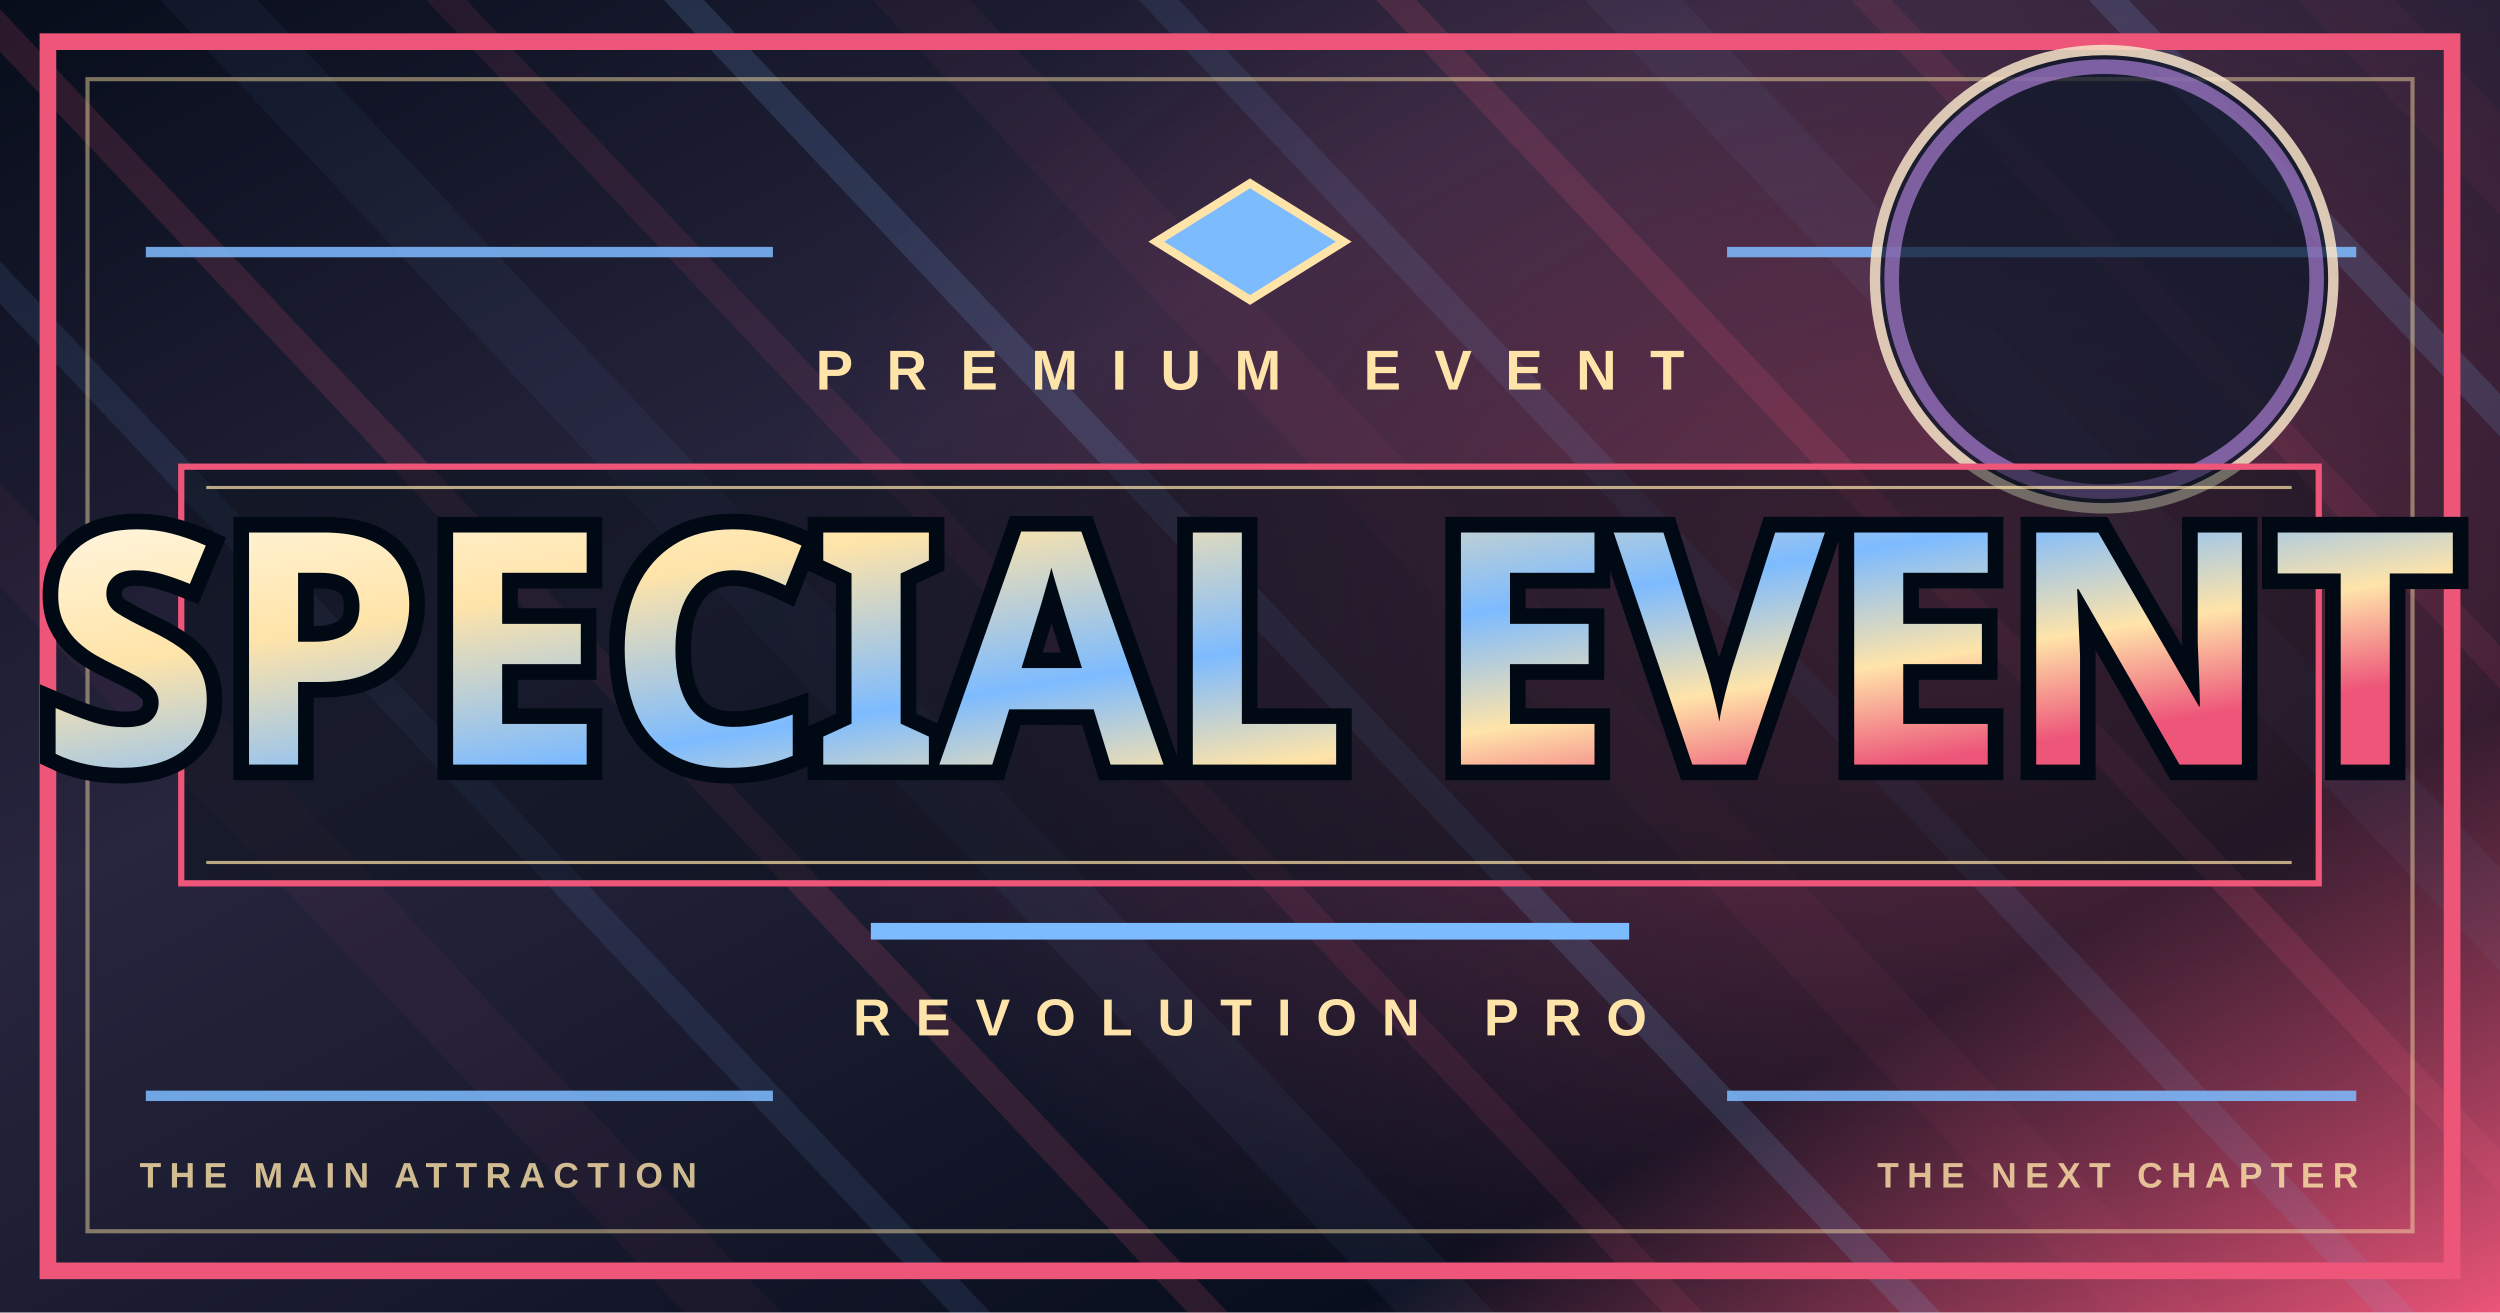
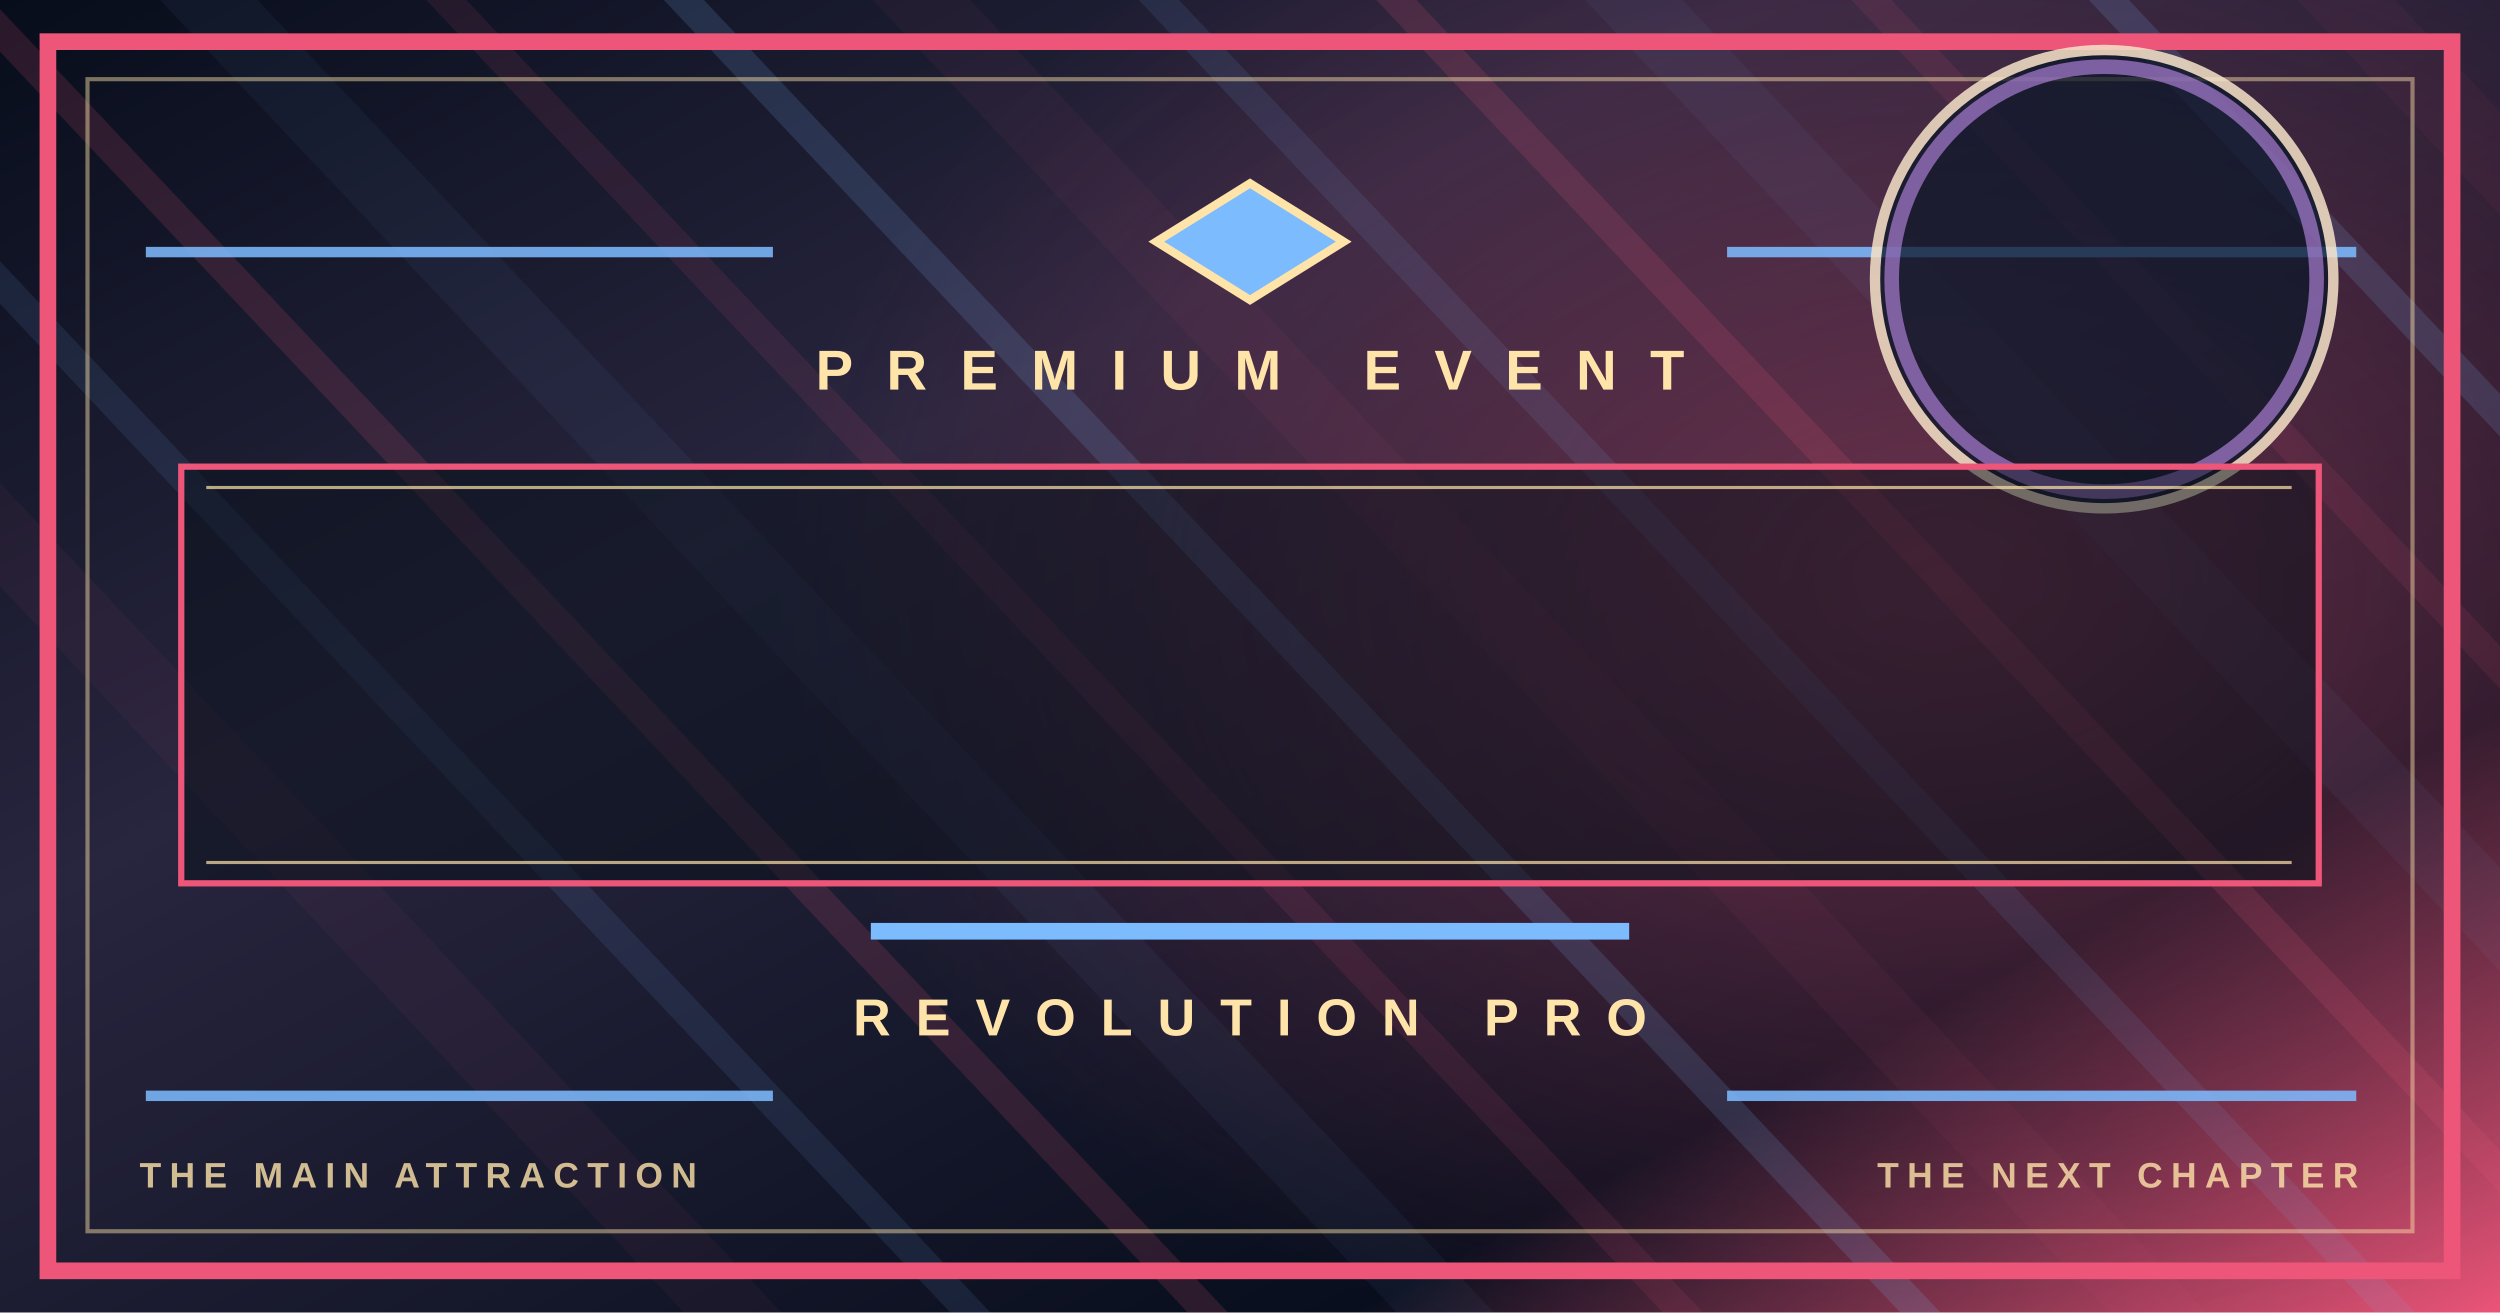
<svg xmlns="http://www.w3.org/2000/svg" width="1200" height="630" viewBox="0 0 1200 630" role="img" aria-label="SPECIAL EVENT event art">
  <defs>
    <linearGradient id="sky" x1="0" y1="0" x2="1" y2="1">
      <stop stop-color="#070d1b" />
      <stop offset=".35" stop-color="#28253e" />
      <stop offset=".77" stop-color="#080e1d" />
      <stop offset="1" stop-color="#ed5579" />
    </linearGradient>
    <linearGradient id="chrome" x1="0" y1="0" x2="1" y2=".6">
      <stop stop-color="#fff5dc" />
      <stop offset=".27" stop-color="#ffe4a9" />
      <stop offset=".59" stop-color="#7dbbff" />
      <stop offset=".81" stop-color="#ffe4a9" />
      <stop offset="1" stop-color="#ed5579" />
    </linearGradient>
    <radialGradient id="spot">
      <stop stop-color="#ed5579" stop-opacity=".39" />
      <stop offset="1" stop-color="#ed5579" stop-opacity="0" />
    </radialGradient>
  </defs>
  <path fill="url(#sky)" d="M0 0h1200v630H0z" />
  <ellipse cx="935" cy="280" rx="570" ry="390" fill="url(#spot)" />
  <path d="M-270 -30L380 660" stroke="#ed5579" opacity="0.05" stroke-width="34" />
  <path d="M-156 -30L494 660" stroke="#7dbbff" opacity="0.1" stroke-width="14" />
  <path d="M-42 -30L608 660" stroke="#ed5579" opacity="0.15" stroke-width="14" />
  <path d="M72 -30L722 660" stroke="#7dbbff" opacity="0.05" stroke-width="34" />
  <path d="M186 -30L836 660" stroke="#ed5579" opacity="0.1" stroke-width="14" />
  <path d="M300 -30L950 660" stroke="#7dbbff" opacity="0.15" stroke-width="14" />
  <path d="M414 -30L1064 660" stroke="#ed5579" opacity="0.05" stroke-width="34" />
  <path d="M528 -30L1178 660" stroke="#7dbbff" opacity="0.1" stroke-width="14" />
  <path d="M642 -30L1292 660" stroke="#ed5579" opacity="0.15" stroke-width="14" />
  <path d="M756 -30L1406 660" stroke="#7dbbff" opacity="0.05" stroke-width="34" />
  <path d="M870 -30L1520 660" stroke="#ed5579" opacity="0.1" stroke-width="14" />
  <path d="M984 -30L1634 660" stroke="#7dbbff" opacity="0.15" stroke-width="14" />
  <path d="M1098 -30L1748 660" stroke="#ed5579" opacity="0.05" stroke-width="34" />
  <path d="M1212 -30L1862 660" stroke="#7dbbff" opacity="0.1" stroke-width="14" />
  <path d="M1326 -30L1976 660" stroke="#ed5579" opacity="0.15" stroke-width="14" />
  <g id="ppw-event-crest" color="#ed5579" opacity=".48" transform="translate(-60 0)">
    <g fill="none" stroke="currentColor" stroke-width="11" stroke-linecap="round" stroke-linejoin="round">M923 80 1080 181l-29 189-128 117-126-117-29-189Z M923 110v355M781 290h280M837 202h175M833 378h184</g>
  </g>
  <path d="M23 20h1154v590H23Z" fill="none" stroke="#ed5579" stroke-width="8" />
  <path d="M42 38h1116v553H42Z" fill="none" stroke="#ffe4a9" stroke-width="2" opacity=".46" />
  <path d="M70 121h301M829 121h302M70 526h301M829 526h302" stroke="#7dbbff" stroke-width="5" opacity=".86" />
  <path d="M600 88l45 28-45 28-45-28Z" fill="#7dbbff" stroke="#ffe4a9" stroke-width="4" />
  <text x="600" y="187" font-family="Arial,sans-serif" text-anchor="middle" font-size="27" letter-spacing="16" font-weight="900" fill="#ffe4a9">PREMIUM EVENT</text>
  <circle cx="1010" cy="134" r="110" fill="#0d1729e0" stroke="#f6e3c8" stroke-width="5" opacity=".85" />
  <circle cx="1010" cy="134" r="102" fill="none" stroke="#c08eec" stroke-width="7" opacity=".6" />
  <use href="#ppw-event-crest" transform="translate(1010 134) scale(.40) translate(-930 -280)" opacity=".98" />
  <path d="M87 224H1113V424H87Z" fill="#09101b82" stroke="#ed5579" stroke-width="3" />
  <path d="M99 234h1001M99 414h1001" stroke="#ffe4a9" stroke-width="1.5" opacity=".7" />
-   <text x="600" y="367" text-anchor="middle" font-family="Impact,'Arial Black',sans-serif" font-size="156" font-weight="1000" textLength="944" lengthAdjust="spacingAndGlyphs" fill="url(#chrome)" stroke="#010914" stroke-width="15" paint-order="stroke">SPECIAL EVENT</text>
  <path d="M418 447h364" stroke="#7dbbff" stroke-width="8" />
  <text x="600" y="497" text-anchor="middle" fill="#ffe4a9" font-family="Arial,sans-serif" font-size="25" font-weight="900" letter-spacing="12">REVOLUTION PRO</text>
  <text x="67" y="570" fill="#ffe4a9" opacity=".8" font-family="Arial,sans-serif" font-size="17" font-weight="900" letter-spacing="4">THE MAIN ATTRACTION</text>
  <text x="1132" y="570" text-anchor="end" fill="#ffe4a9" opacity=".8" font-family="Arial,sans-serif" font-size="17" font-weight="900" letter-spacing="4">THE NEXT CHAPTER</text>
</svg>
